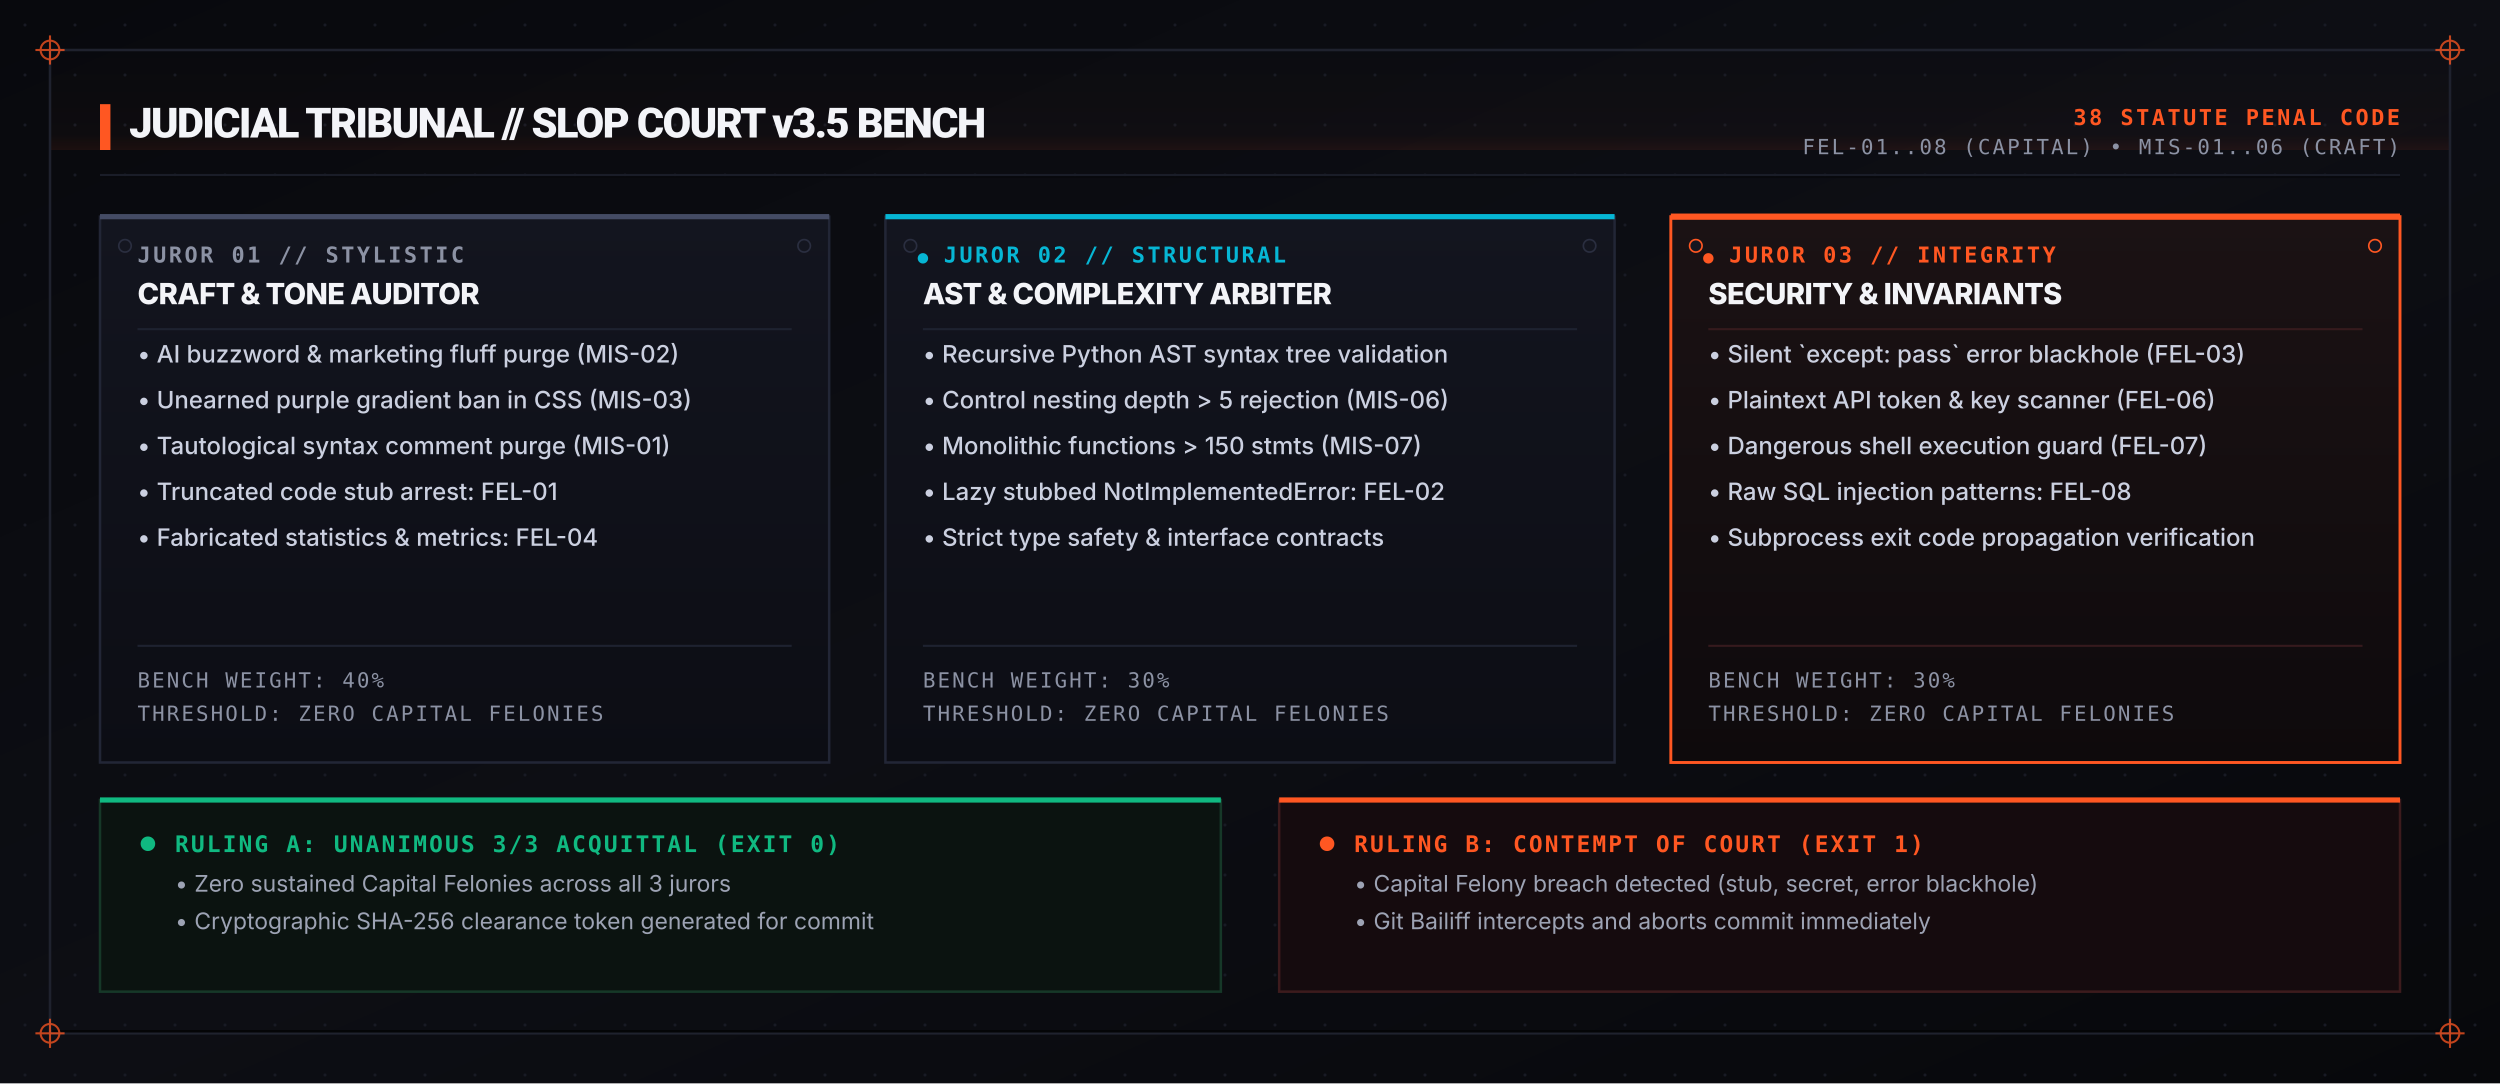
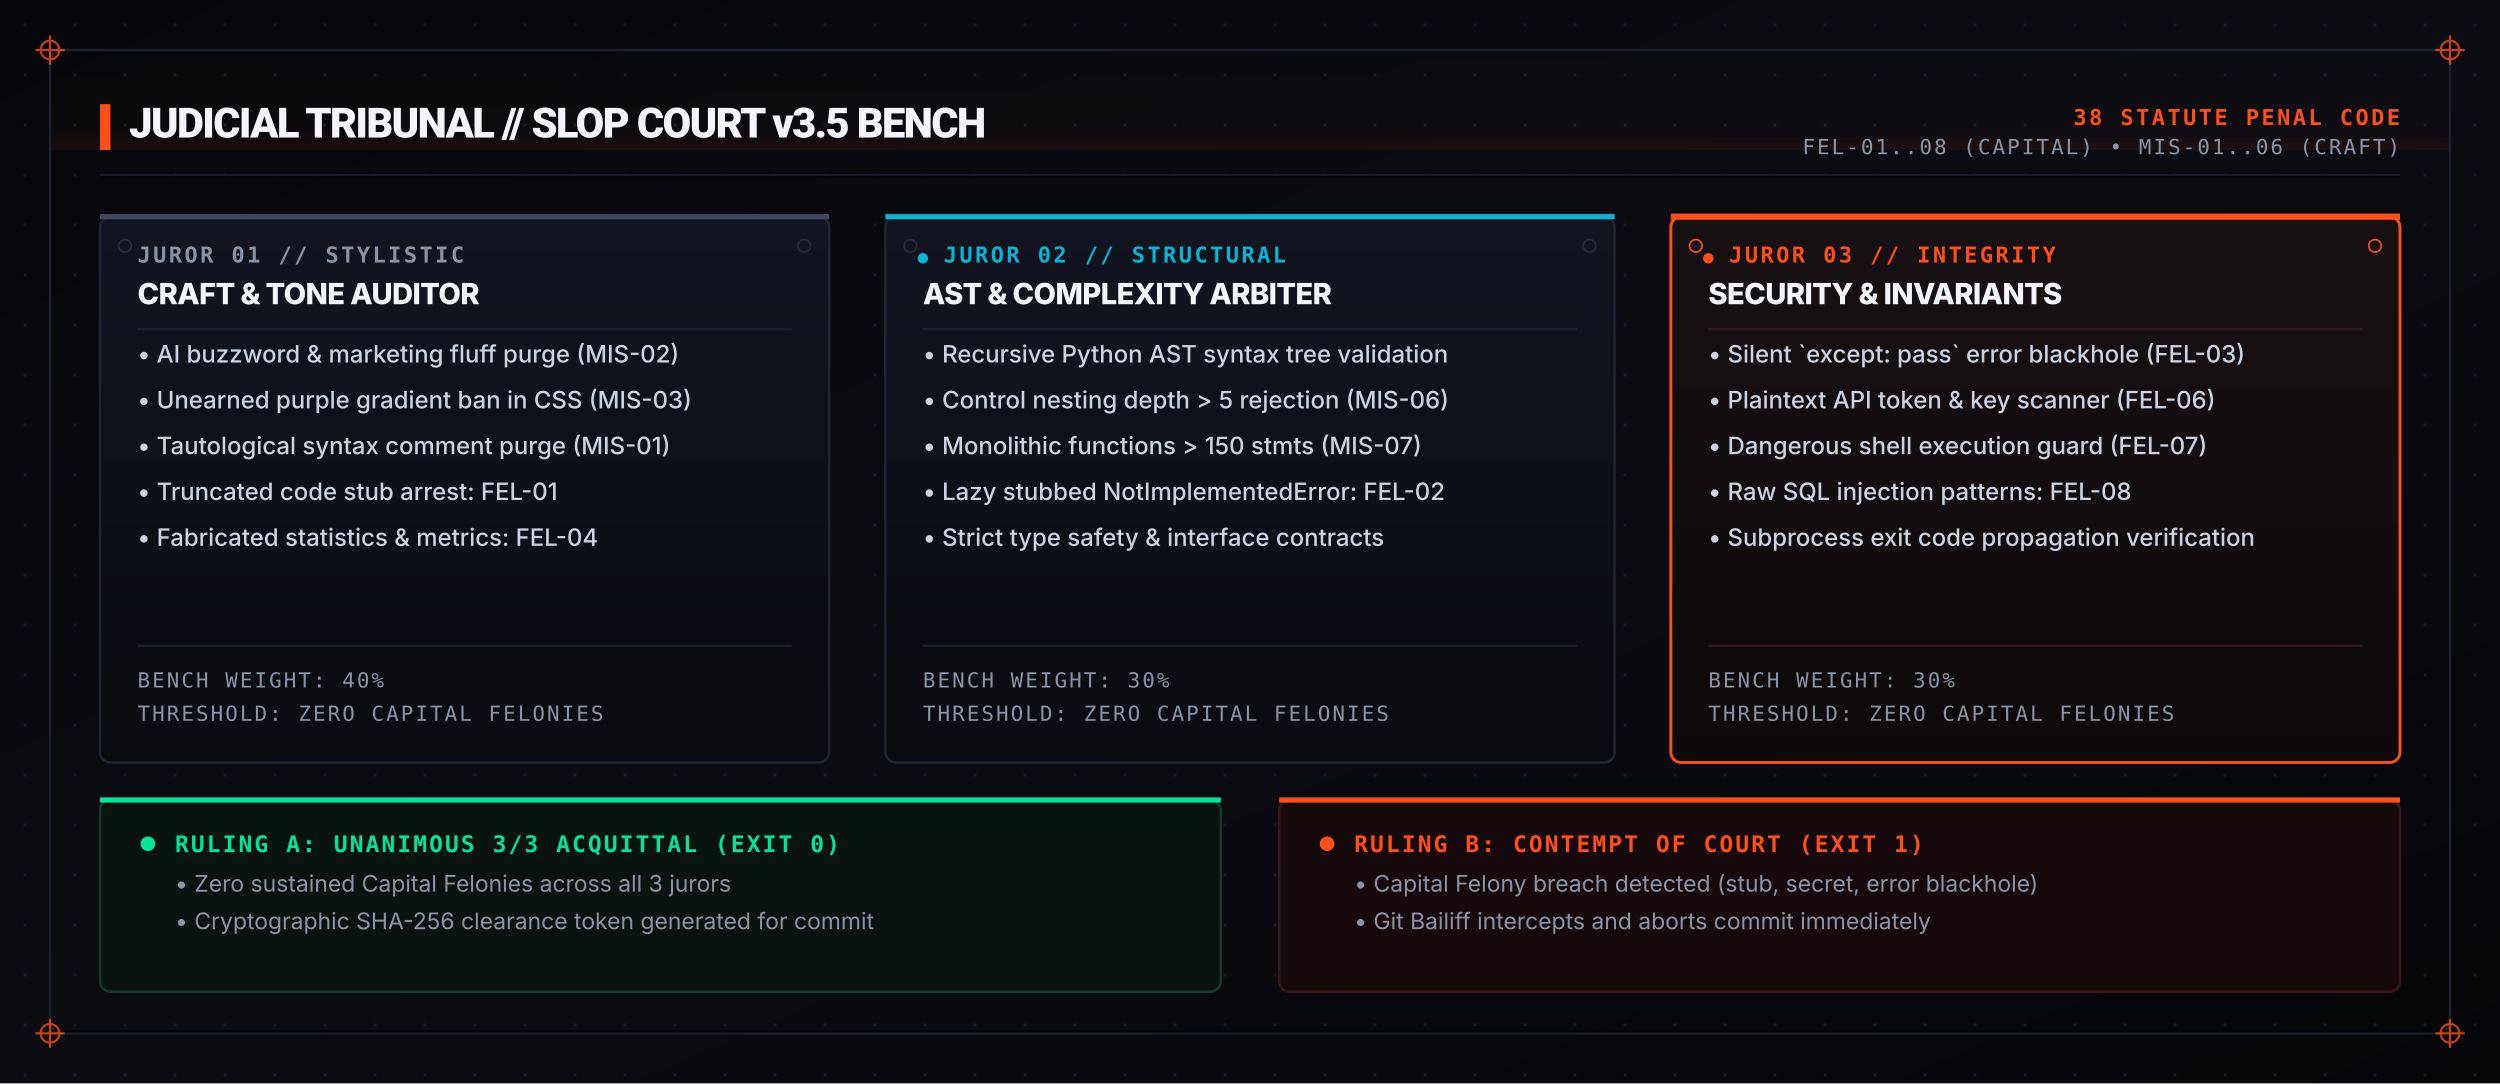
<svg xmlns="http://www.w3.org/2000/svg" viewBox="0 0 1200 520" width="100%" height="100%">
  <defs>
-     <linearGradient id="groundGrad" x1="0%" y1="0%" x2="100%" y2="100%">
-       <stop offset="0%" stop-color="#08090d" />
-       <stop offset="50%" stop-color="#0d0e14" />
-       <stop offset="100%" stop-color="#07080b" />
+     <linearGradient id="courtGround" x1="0%" y1="0%" x2="100%" y2="100%">
+       <stop offset="0%" stop-color="#06070a" />
+       <stop offset="50%" stop-color="#0a0c12" />
+       <stop offset="100%" stop-color="#050608" />
    </linearGradient>
    <linearGradient id="jurorGrad" x1="0%" y1="0%" x2="0%" y2="100%">
-       <stop offset="0%" stop-color="#13151f" />
-       <stop offset="100%" stop-color="#0c0d14" />
+       <stop offset="0%" stop-color="#121520" />
+       <stop offset="100%" stop-color="#0a0b10" />
    </linearGradient>
    <linearGradient id="jurorAlertGrad" x1="0%" y1="0%" x2="0%" y2="100%">
-       <stop offset="0%" stop-color="#1b1214" />
-       <stop offset="100%" stop-color="#0e0a0c" />
+       <stop offset="0%" stop-color="#181113" />
+       <stop offset="100%" stop-color="#0d090b" />
    </linearGradient>
    <linearGradient id="bevelLight" x1="0%" y1="0%" x2="100%" y2="0%">
-       <stop offset="0%" stop-color="#1e2230" />
-       <stop offset="50%" stop-color="#363d54" />
-       <stop offset="100%" stop-color="#1e2230" />
+       <stop offset="0%" stop-color="#1f2434" />
+       <stop offset="50%" stop-color="#353c52" />
+       <stop offset="100%" stop-color="#1f2434" />
    </linearGradient>
    <pattern id="dotGrid" width="24" height="24" patternUnits="userSpaceOnUse">
-       <circle cx="12" cy="12" r="0.75" fill="#181a24" />
+       <circle cx="12" cy="12" r="0.8" fill="#171a26" />
    </pattern>
-     <linearGradient id="scanBeam" x1="0%" y1="0%" x2="0%" y2="100%">
-       <stop offset="0%" stop-color="#ff5722" stop-opacity="0" />
-       <stop offset="85%" stop-color="#ff5722" stop-opacity="0.02" />
-       <stop offset="100%" stop-color="#ff5722" stop-opacity="0.08" />
+     <linearGradient id="radarBeam" x1="0%" y1="0%" x2="0%" y2="100%">
+       <stop offset="0%" stop-color="#ff4f17" stop-opacity="0" />
+       <stop offset="85%" stop-color="#ff4f17" stop-opacity="0.02" />
+       <stop offset="100%" stop-color="#ff4f17" stop-opacity="0.08" />
    </linearGradient>
  </defs>
  <style>
    /* Typography Invariants */
-     .head-title { font-family: -apple-system, BlinkMacSystemFont, "Segoe UI", Roboto, "Helvetica Neue", sans-serif; font-weight: 900; font-size: 20px; letter-spacing: -0.8px; fill: #f3f4f8; }
-     .mono-meta { font-family: "JetBrains Mono", "SF Mono", Consolas, monospace; font-size: 10px; letter-spacing: 1px; fill: #8c92a4; }
+     .head-title { font-family: -apple-system, BlinkMacSystemFont, "Segoe UI", Roboto, "Helvetica Neue", sans-serif; font-weight: 900; font-size: 20px; letter-spacing: -0.8px; fill: #f3f5fa; }
+     .mono-meta { font-family: "JetBrains Mono", "SF Mono", Consolas, monospace; font-size: 10px; letter-spacing: 1px; fill: #8a94a6; }
    .mono-bold { font-family: "JetBrains Mono", "SF Mono", Consolas, monospace; font-size: 10.5px; font-weight: 700; letter-spacing: 1.2px; }
-     .col-title { font-family: -apple-system, BlinkMacSystemFont, "Segoe UI", sans-serif; font-weight: 800; font-size: 14px; fill: #f3f4f8; letter-spacing: -0.3px; }
-     .item-bullet { font-family: -apple-system, BlinkMacSystemFont, "Segoe UI", sans-serif; font-weight: 500; font-size: 11.5px; fill: #cbd0e0; }
+     .col-title { font-family: -apple-system, BlinkMacSystemFont, "Segoe UI", sans-serif; font-weight: 800; font-size: 14px; fill: #f3f5fa; letter-spacing: -0.3px; }
+     .item-bullet { font-family: -apple-system, BlinkMacSystemFont, "Segoe UI", sans-serif; font-weight: 500; font-size: 11.5px; fill: #cbd3e1; }
    .verdict-title { font-family: "JetBrains Mono", "SF Mono", monospace; font-size: 11px; font-weight: 800; letter-spacing: 1px; }
-     .verdict-line { font-family: -apple-system, BlinkMacSystemFont, "Segoe UI", sans-serif; font-size: 11px; fill: #9da3b4; }
+     .verdict-line { font-family: -apple-system, BlinkMacSystemFont, "Segoe UI", sans-serif; font-size: 11px; fill: #8a94a6; }

-     /* CSS Micro-Animations */
+     /* Keyframe Animations */
    @keyframes radar-sweep {
      0% { transform: translateY(0); opacity: 0.2; }
      50% { opacity: 0.6; }
      100% { transform: translateY(472px); opacity: 0; }
    }
    @keyframes beacon-ping {
-       0%, 100% { r: 3.5px; opacity: 0.9; }
+       0%, 100% { r: 3.5px; opacity: 0.95; }
      50% { r: 7.5px; opacity: 0.25; }
    }
    @keyframes security-pulse {
      0%, 100% { stroke-opacity: 0.7; }
      50% { stroke-opacity: 1; }
    }

    .anim-scan { animation: radar-sweep 7s ease-in-out infinite; }
    .anim-ping { animation: beacon-ping 2s cubic-bezier(0.4, 0, 0.6, 1) infinite; }
    .anim-security { animation: security-pulse 2.5s ease-in-out infinite; }
  </style>
-   <rect width="1200" height="520" fill="url(#groundGrad)" />
+   <rect width="1200" height="520" fill="url(#courtGround)" />
  <rect width="1200" height="520" fill="url(#dotGrid)" />
  <g clip-path="url(#courtClip)">
-     <rect x="24" y="24" width="1152" height="48" fill="url(#scanBeam)" class="anim-scan" />
+     <rect x="24" y="24" width="1152" height="48" fill="url(#radarBeam)" class="anim-scan" />
  </g>
  <clipPath id="courtClip">
    <rect x="24" y="24" width="1152" height="472" />
  </clipPath>
-   <rect x="24" y="24" width="1152" height="472" fill="none" stroke="#1f222e" stroke-width="1.2" />
+   <rect x="24" y="24" width="1152" height="472" rx="6" fill="none" stroke="#1d212c" stroke-width="1.2" />
  <line x1="25" y1="25" x2="1175" y2="25" stroke="url(#bevelLight)" stroke-width="1" />
  <line x1="25" y1="495" x2="1175" y2="495" stroke="#040507" stroke-width="1.2" />
-   <g stroke="#ff5722" stroke-width="1" opacity="0.75">
+   <g stroke="#ff4f17" stroke-width="1" opacity="0.8">
    <circle cx="24" cy="24" r="4.5" fill="none" />
    <line x1="17" y1="24" x2="31" y2="24" />
    <line x1="24" y1="17" x2="24" y2="31" />
    <circle cx="1176" cy="24" r="4.5" fill="none" />
    <line x1="1169" y1="24" x2="1183" y2="24" />
    <line x1="1176" y1="17" x2="1176" y2="31" />
    <circle cx="24" cy="496" r="4.5" fill="none" />
    <line x1="17" y1="496" x2="31" y2="496" />
    <line x1="24" y1="489" x2="24" y2="503" />
    <circle cx="1176" cy="496" r="4.5" fill="none" />
    <line x1="1169" y1="496" x2="1183" y2="496" />
    <line x1="1176" y1="489" x2="1176" y2="503" />
  </g>
  <g transform="translate(48, 50)">
-     <rect width="5" height="22" fill="#ff5722" />
+     <rect width="5" height="22" fill="#ff4f17" />
    <text x="14" y="16" class="head-title">JUDICIAL TRIBUNAL // SLOP COURT v3.5 BENCH</text>
-     <text x="1104" y="10" text-anchor="end" class="mono-bold" fill="#ff5722">38 STATUTE PENAL CODE</text>
-     <text x="1104" y="24" text-anchor="end" class="mono-meta" fill="#8c92a4">FEL-01..08 (CAPITAL) • MIS-01..06 (CRAFT)</text>
+     <text x="1104" y="10" text-anchor="end" class="mono-bold" fill="#ff4f17">38 STATUTE PENAL CODE</text>
+     <text x="1104" y="24" text-anchor="end" class="mono-meta" fill="#8a94a6">FEL-01..08 (CAPITAL) • MIS-01..06 (CRAFT)</text>
  </g>
-   <line x1="48" y1="84" x2="1152" y2="84" stroke="#1a1d28" stroke-width="1" />
-   <line x1="48" y1="85" x2="1152" y2="85" stroke="#08090d" stroke-width="1" />
+   <line x1="48" y1="84" x2="1152" y2="84" stroke="#181c28" stroke-width="1" />
+   <line x1="48" y1="85" x2="1152" y2="85" stroke="#040507" stroke-width="1" />
  <g transform="translate(48, 104)">
-     <rect width="350" height="262" fill="url(#jurorGrad)" stroke="#222636" stroke-width="1.2" />
-     <line x1="0" y1="0" x2="350" y2="0" stroke="#444b64" stroke-width="2.5" />
-     <circle cx="12" cy="14" r="3" fill="#141620" stroke="#2a2e40" stroke-width="0.8" />
-     <circle cx="338" cy="14" r="3" fill="#141620" stroke="#2a2e40" stroke-width="0.8" />
+     <rect width="350" height="262" rx="5" fill="url(#jurorGrad)" stroke="#202434" stroke-width="1.2" />
+     <line x1="0" y1="0" x2="350" y2="0" stroke="#404760" stroke-width="2.5" />
+     <circle cx="12" cy="14" r="3" fill="#12141e" stroke="#282d3e" stroke-width="0.8" />
+     <circle cx="338" cy="14" r="3" fill="#12141e" stroke="#282d3e" stroke-width="0.8" />
    <g transform="translate(18, 22)">
-       <text x="0" y="0" class="mono-bold" fill="#8c92a4">JUROR 01 // STYLISTIC</text>
+       <text x="0" y="0" class="mono-bold" fill="#8a94a6">JUROR 01 // STYLISTIC</text>
      <text x="0" y="20" class="col-title">CRAFT &amp; TONE AUDITOR</text>
-       <line x1="0" y1="32" x2="314" y2="32" stroke="#1e2230" />
+       <line x1="0" y1="32" x2="314" y2="32" stroke="#1c202c" />
      <g transform="translate(0, 48)">
        <text x="0" y="0" class="item-bullet">• AI buzzword &amp; marketing fluff purge (MIS-02)</text>
        <text x="0" y="22" class="item-bullet">• Unearned purple gradient ban in CSS (MIS-03)</text>
        <text x="0" y="44" class="item-bullet">• Tautological syntax comment purge (MIS-01)</text>
        <text x="0" y="66" class="item-bullet">• Truncated code stub arrest: FEL-01</text>
        <text x="0" y="88" class="item-bullet">• Fabricated statistics &amp; metrics: FEL-04</text>
      </g>
-       <line x1="0" y1="184" x2="314" y2="184" stroke="#1e2230" />
-       <text x="0" y="204" class="mono-meta" fill="#cbd0e0">BENCH WEIGHT: 40%</text>
-       <text x="0" y="220" class="mono-meta" fill="#505670">THRESHOLD: ZERO CAPITAL FELONIES</text>
+       <line x1="0" y1="184" x2="314" y2="184" stroke="#1c202c" />
+       <text x="0" y="204" class="mono-meta" fill="#cbd3e1">BENCH WEIGHT: 40%</text>
+       <text x="0" y="220" class="mono-meta" fill="#4e566c">THRESHOLD: ZERO CAPITAL FELONIES</text>
    </g>
  </g>
  <g transform="translate(425, 104)">
-     <rect width="350" height="262" fill="url(#jurorGrad)" stroke="#222636" stroke-width="1.2" />
+     <rect width="350" height="262" rx="5" fill="url(#jurorGrad)" stroke="#202434" stroke-width="1.2" />
    <line x1="0" y1="0" x2="350" y2="0" stroke="#06b6d4" stroke-width="2.5" />
-     <circle cx="12" cy="14" r="3" fill="#141620" stroke="#2a2e40" stroke-width="0.8" />
-     <circle cx="338" cy="14" r="3" fill="#141620" stroke="#2a2e40" stroke-width="0.8" />
+     <circle cx="12" cy="14" r="3" fill="#12141e" stroke="#282d3e" stroke-width="0.8" />
+     <circle cx="338" cy="14" r="3" fill="#12141e" stroke="#282d3e" stroke-width="0.8" />
    <g transform="translate(18, 22)">
      <circle cx="0" cy="-2" r="2.5" fill="#06b6d4" />
      <text x="10" y="0" class="mono-bold" fill="#06b6d4">JUROR 02 // STRUCTURAL</text>
      <text x="0" y="20" class="col-title">AST &amp; COMPLEXITY ARBITER</text>
-       <line x1="0" y1="32" x2="314" y2="32" stroke="#1e2230" />
+       <line x1="0" y1="32" x2="314" y2="32" stroke="#1c202c" />
      <g transform="translate(0, 48)">
        <text x="0" y="0" class="item-bullet">• Recursive Python AST syntax tree validation</text>
        <text x="0" y="22" class="item-bullet">• Control nesting depth &gt; 5 rejection (MIS-06)</text>
        <text x="0" y="44" class="item-bullet">• Monolithic functions &gt; 150 stmts (MIS-07)</text>
        <text x="0" y="66" class="item-bullet">• Lazy stubbed NotImplementedError: FEL-02</text>
        <text x="0" y="88" class="item-bullet">• Strict type safety &amp; interface contracts</text>
      </g>
-       <line x1="0" y1="184" x2="314" y2="184" stroke="#1e2230" />
-       <text x="0" y="204" class="mono-meta" fill="#cbd0e0">BENCH WEIGHT: 30%</text>
-       <text x="0" y="220" class="mono-meta" fill="#505670">THRESHOLD: ZERO CAPITAL FELONIES</text>
+       <line x1="0" y1="184" x2="314" y2="184" stroke="#1c202c" />
+       <text x="0" y="204" class="mono-meta" fill="#cbd3e1">BENCH WEIGHT: 30%</text>
+       <text x="0" y="220" class="mono-meta" fill="#4e566c">THRESHOLD: ZERO CAPITAL FELONIES</text>
    </g>
  </g>
  <g transform="translate(802, 104)">
-     <rect width="350" height="262" fill="url(#jurorAlertGrad)" stroke="#ff5722" stroke-width="1.4" class="anim-security" />
-     <line x1="0" y1="0" x2="350" y2="0" stroke="#ff5722" stroke-width="3" />
-     <circle cx="12" cy="14" r="3" fill="#141620" stroke="#ff5722" stroke-width="0.8" />
-     <circle cx="338" cy="14" r="3" fill="#141620" stroke="#ff5722" stroke-width="0.8" />
+     <rect width="350" height="262" rx="5" fill="url(#jurorAlertGrad)" stroke="#ff4f17" stroke-width="1.4" class="anim-security" />
+     <line x1="0" y1="0" x2="350" y2="0" stroke="#ff4f17" stroke-width="3" />
+     <circle cx="12" cy="14" r="3" fill="#12141e" stroke="#ff4f17" stroke-width="0.8" />
+     <circle cx="338" cy="14" r="3" fill="#12141e" stroke="#ff4f17" stroke-width="0.8" />
    <g transform="translate(18, 22)">
-       <circle cx="0" cy="-2" r="2.5" fill="#ff5722" class="anim-ping" />
-       <text x="10" y="0" class="mono-bold" fill="#ff5722">JUROR 03 // INTEGRITY</text>
+       <circle cx="0" cy="-2" r="2.5" fill="#ff4f17" class="anim-ping" />
+       <text x="10" y="0" class="mono-bold" fill="#ff4f17">JUROR 03 // INTEGRITY</text>
      <text x="0" y="20" class="col-title">SECURITY &amp; INVARIANTS</text>
-       <line x1="0" y1="32" x2="314" y2="32" stroke="#361a1d" />
+       <line x1="0" y1="32" x2="314" y2="32" stroke="#36181b" />
      <g transform="translate(0, 48)">
        <text x="0" y="0" class="item-bullet">• Silent `except: pass` error blackhole (FEL-03)</text>
        <text x="0" y="22" class="item-bullet">• Plaintext API token &amp; key scanner (FEL-06)</text>
        <text x="0" y="44" class="item-bullet">• Dangerous shell execution guard (FEL-07)</text>
        <text x="0" y="66" class="item-bullet">• Raw SQL injection patterns: FEL-08</text>
        <text x="0" y="88" class="item-bullet">• Subprocess exit code propagation verification</text>
      </g>
-       <line x1="0" y1="184" x2="314" y2="184" stroke="#361a1d" />
-       <text x="0" y="204" class="mono-meta" fill="#ff5722">BENCH WEIGHT: 30%</text>
-       <text x="0" y="220" class="mono-meta" fill="#8c92a4">THRESHOLD: ZERO CAPITAL FELONIES</text>
+       <line x1="0" y1="184" x2="314" y2="184" stroke="#36181b" />
+       <text x="0" y="204" class="mono-meta" fill="#ff4f17">BENCH WEIGHT: 30%</text>
+       <text x="0" y="220" class="mono-meta" fill="#8a94a6">THRESHOLD: ZERO CAPITAL FELONIES</text>
    </g>
  </g>
  <g transform="translate(48, 384)">
-     <rect width="538" height="92" fill="#0b1310" stroke="#163828" stroke-width="1.2" />
-     <line x1="0" y1="0" x2="538" y2="0" stroke="#10b981" stroke-width="2.5" />
+     <rect width="538" height="92" rx="5" fill="#091410" stroke="#163828" stroke-width="1.2" />
+     <line x1="0" y1="0" x2="538" y2="0" stroke="#00e599" stroke-width="2.5" />
    <g transform="translate(18, 16)">
-       <circle cx="5" cy="5" r="3.5" fill="#10b981" class="anim-ping" />
-       <text x="18" y="9" class="verdict-title" fill="#10b981">RULING A: UNANIMOUS 3/3 ACQUITTAL (EXIT 0)</text>
+       <circle cx="5" cy="5" r="3.5" fill="#00e599" class="anim-ping" />
+       <text x="18" y="9" class="verdict-title" fill="#00e599">RULING A: UNANIMOUS 3/3 ACQUITTAL (EXIT 0)</text>
      <text x="18" y="28" class="verdict-line">• Zero sustained Capital Felonies across all 3 jurors</text>
      <text x="18" y="46" class="verdict-line">• Cryptographic SHA-256 clearance token generated for commit</text>
    </g>
  </g>
  <g transform="translate(614, 384)">
-     <rect width="538" height="92" fill="#150b0e" stroke="#3d1b1d" stroke-width="1.2" />
-     <line x1="0" y1="0" x2="538" y2="0" stroke="#ff5722" stroke-width="2.5" />
+     <rect width="538" height="92" rx="5" fill="#16090c" stroke="#3d161a" stroke-width="1.2" />
+     <line x1="0" y1="0" x2="538" y2="0" stroke="#ff4f17" stroke-width="2.5" />
    <g transform="translate(18, 16)">
-       <circle cx="5" cy="5" r="3.5" fill="#ff5722" class="anim-ping" />
-       <text x="18" y="9" class="verdict-title" fill="#ff5722">RULING B: CONTEMPT OF COURT (EXIT 1)</text>
+       <circle cx="5" cy="5" r="3.5" fill="#ff4f17" class="anim-ping" />
+       <text x="18" y="9" class="verdict-title" fill="#ff4f17">RULING B: CONTEMPT OF COURT (EXIT 1)</text>
      <text x="18" y="28" class="verdict-line">• Capital Felony breach detected (stub, secret, error blackhole)</text>
      <text x="18" y="46" class="verdict-line">• Git Bailiff intercepts and aborts commit immediately</text>
    </g>
  </g>
</svg>
